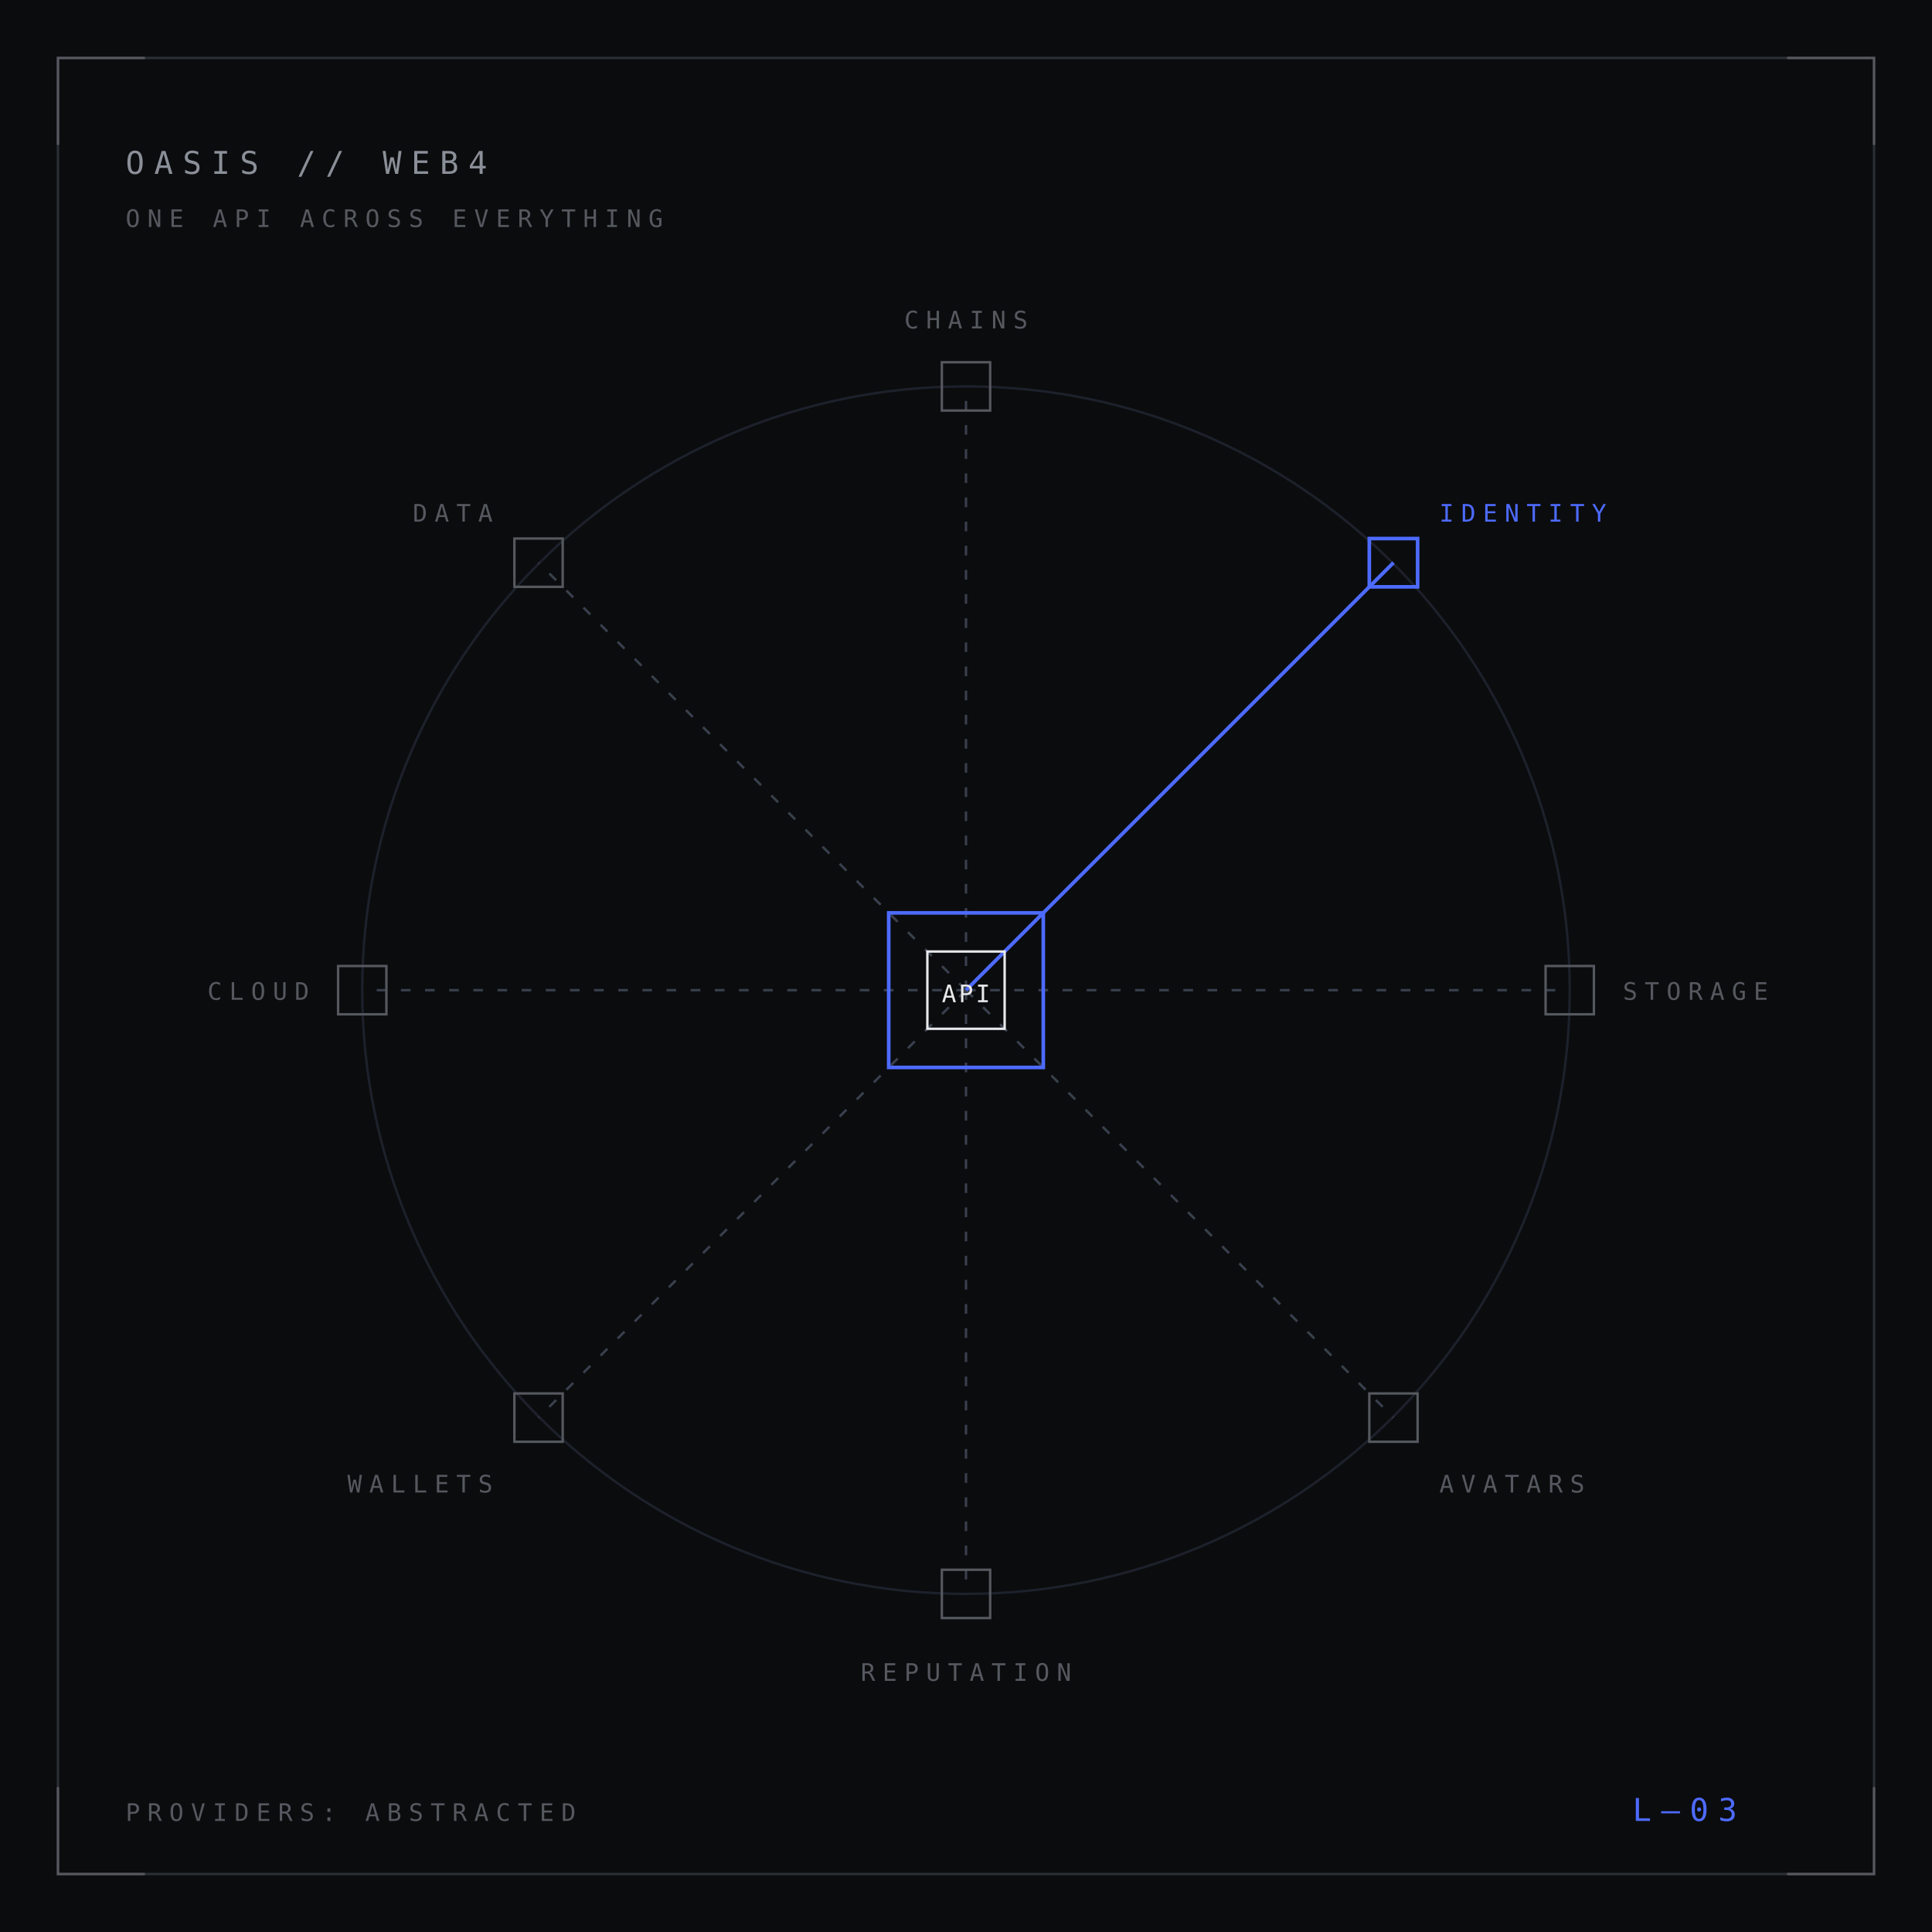
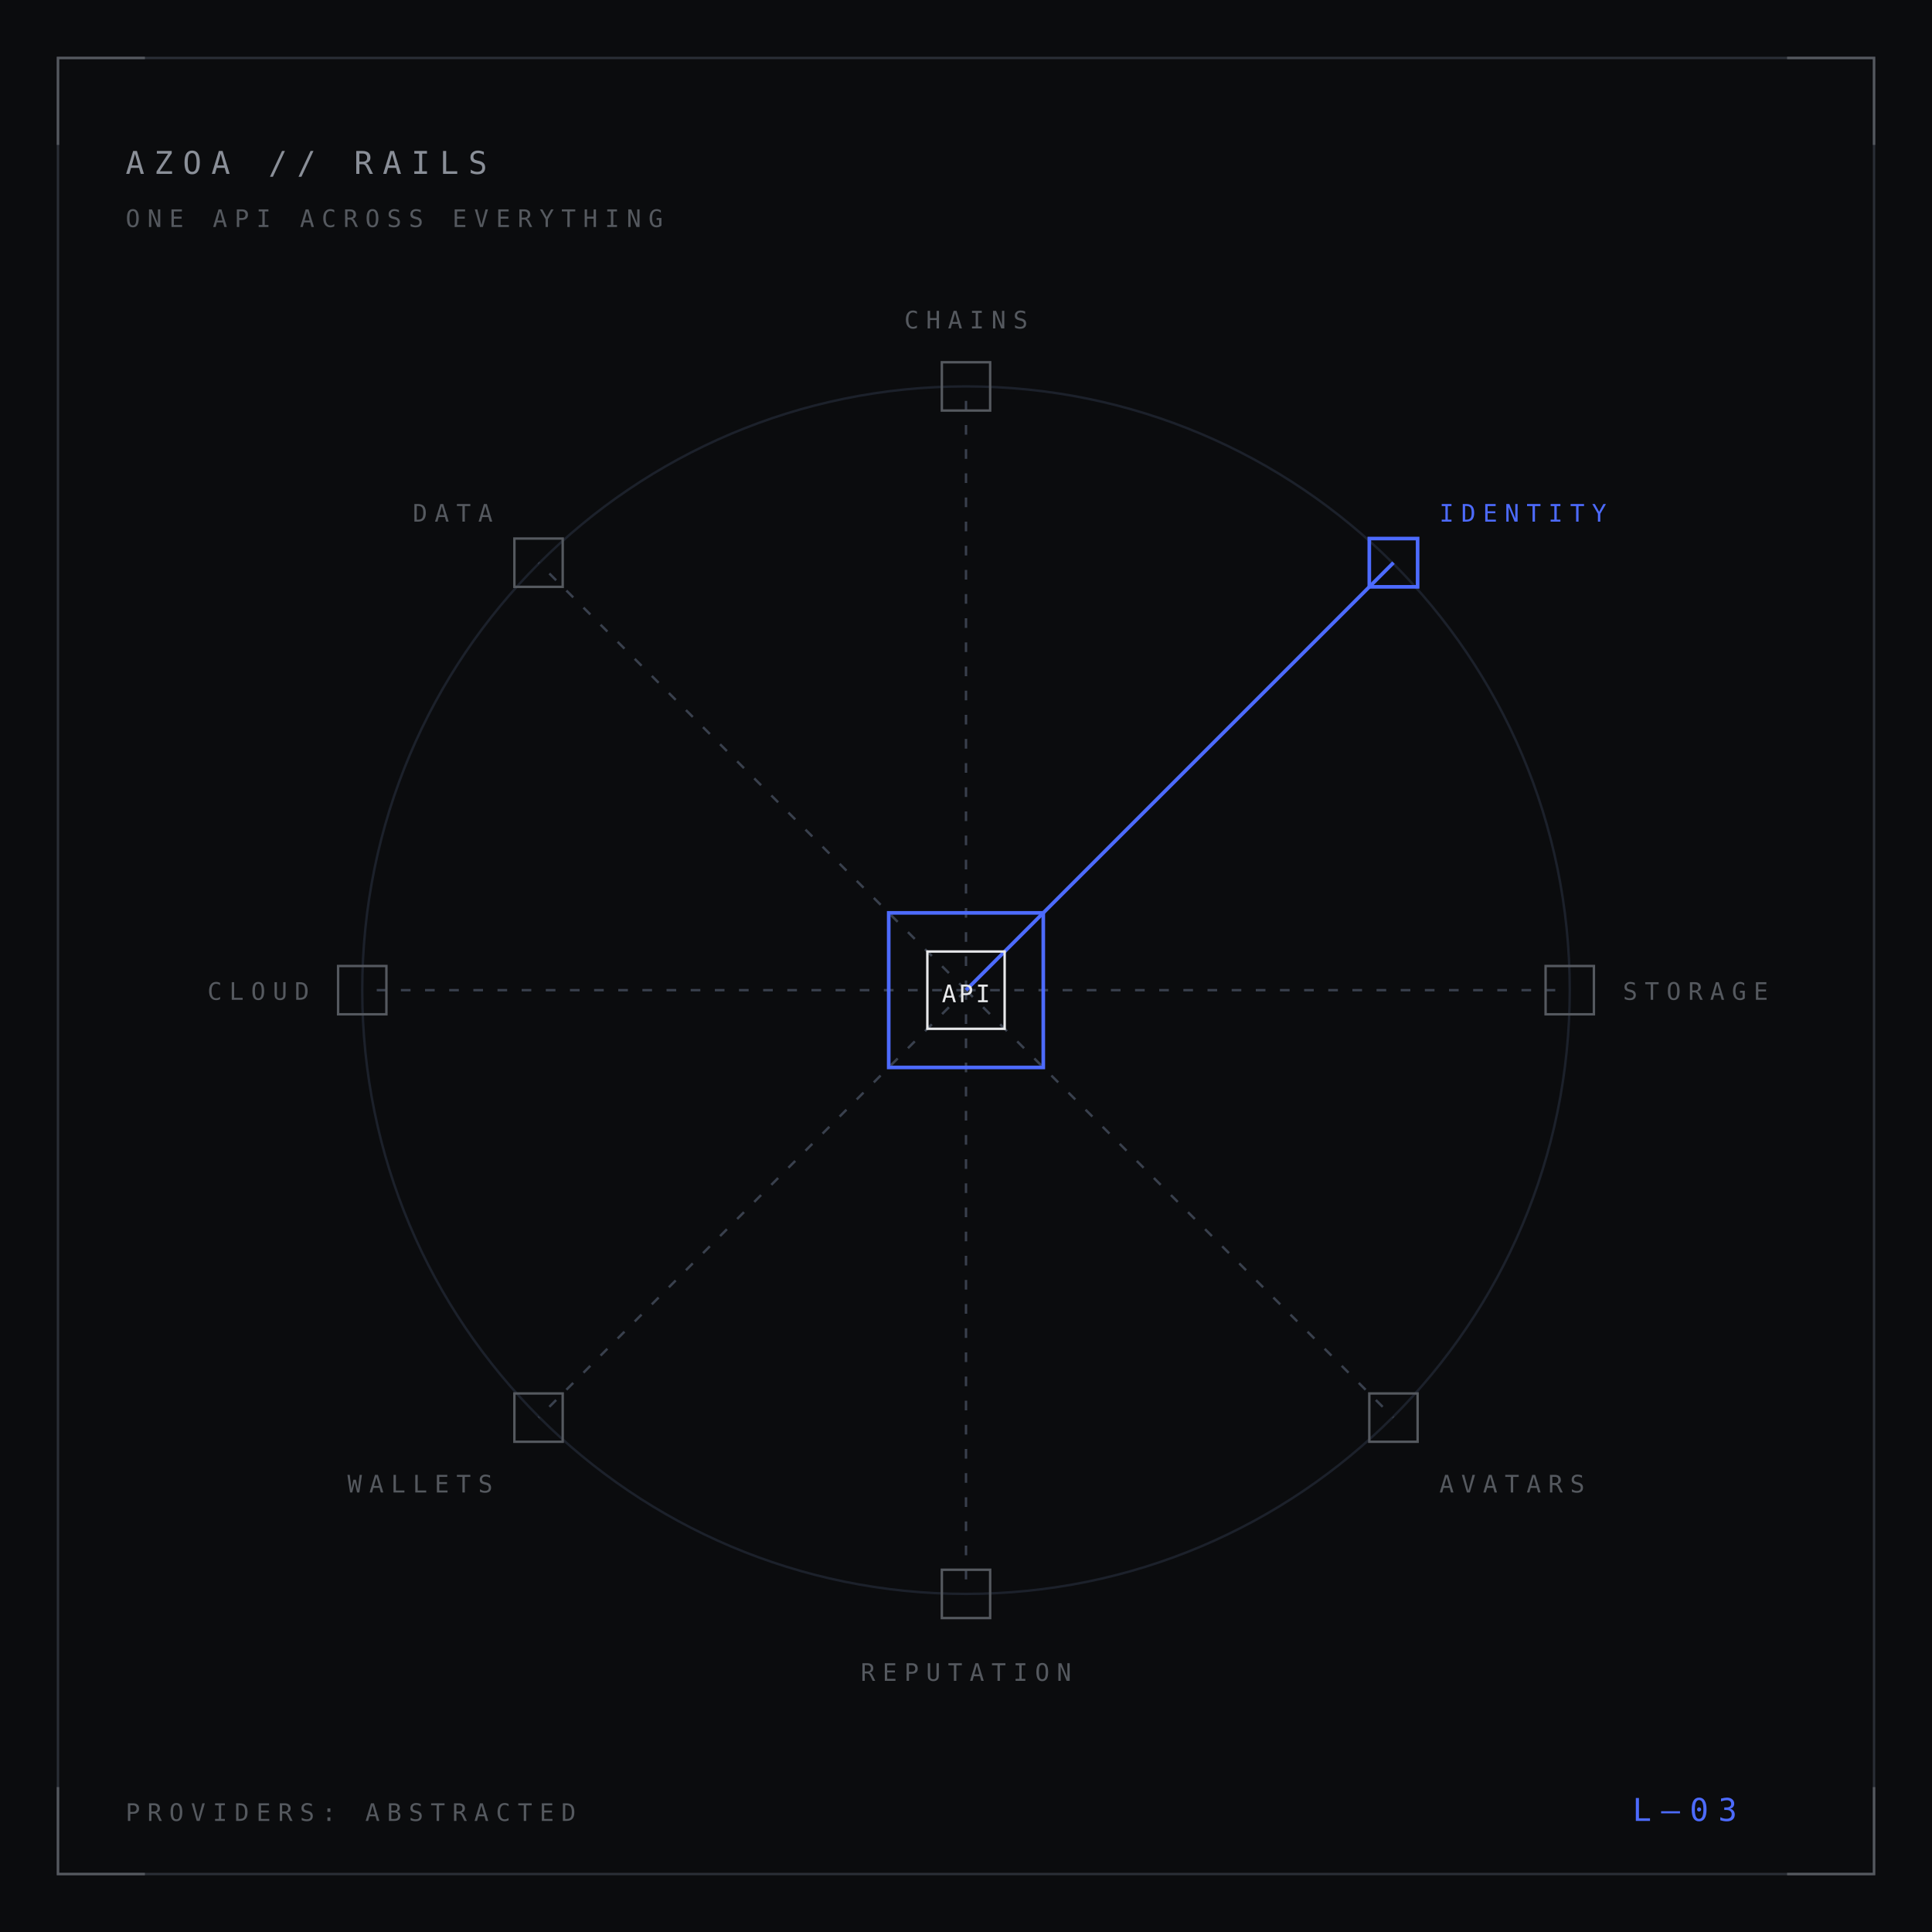
<svg xmlns="http://www.w3.org/2000/svg" viewBox="0 0 800 800" fill="none">
  <rect width="800" height="800" fill="#0B0C0E" />
  <circle cx="400" cy="410" r="250" stroke="#1C212B" stroke-width="1" />
  <g stroke="#39404D" stroke-width="1" stroke-dasharray="4 6">
    <line x1="400" y1="410" x2="400" y2="160" />
    <line x1="400" y1="410" x2="577" y2="233" />
    <line x1="400" y1="410" x2="650" y2="410" />
    <line x1="400" y1="410" x2="577" y2="587" />
    <line x1="400" y1="410" x2="400" y2="660" />
    <line x1="400" y1="410" x2="223" y2="587" />
    <line x1="400" y1="410" x2="150" y2="410" />
    <line x1="400" y1="410" x2="223" y2="233" />
  </g>
  <line x1="400" y1="410" x2="577" y2="233" stroke="#4D6BFF" stroke-width="1.5" />
  <g stroke="#55595F" stroke-width="1">
    <rect x="390" y="150" width="20" height="20" />
    <rect x="640" y="400" width="20" height="20" />
    <rect x="390" y="650" width="20" height="20" />
    <rect x="140" y="400" width="20" height="20" />
    <rect x="567" y="577" width="20" height="20" />
    <rect x="213" y="577" width="20" height="20" />
    <rect x="213" y="223" width="20" height="20" />
  </g>
  <rect x="567" y="223" width="20" height="20" stroke="#4D6BFF" stroke-width="1.5" />
  <rect x="368" y="378" width="64" height="64" stroke="#4D6BFF" stroke-width="1.5" />
  <rect x="384" y="394" width="32" height="32" stroke="#E8E9EB" stroke-width="1" />
  <text x="400" y="415" text-anchor="middle" font-family="'IBM Plex Mono',ui-monospace,monospace" font-size="10" letter-spacing="1" fill="#E8E9EB">API</text>
  <g font-family="'IBM Plex Mono',ui-monospace,monospace" font-size="10" letter-spacing="3" fill="#55595F">
    <text x="400" y="136" text-anchor="middle">CHAINS</text>
    <text x="596" y="216" fill="#4D6BFF">IDENTITY</text>
    <text x="672" y="414">STORAGE</text>
    <text x="596" y="618">AVATARS</text>
    <text x="400" y="696" text-anchor="middle">REPUTATION</text>
    <text x="204" y="618" text-anchor="end">WALLETS</text>
    <text x="128" y="414" text-anchor="end">CLOUD</text>
    <text x="204" y="216" text-anchor="end">DATA</text>
  </g>
  <rect x="24" y="24" width="752" height="752" stroke="#2A2E36" stroke-width="1" />
  <g stroke="#55595F" stroke-width="1">
    <path d="M24 60 L24 24 L60 24" />
    <path d="M740 24 L776 24 L776 60" />
    <path d="M776 740 L776 776 L740 776" />
    <path d="M60 776 L24 776 L24 740" />
  </g>
-   <text x="52" y="72" font-family="'IBM Plex Mono',ui-monospace,monospace" font-size="13" letter-spacing="4" fill="#8A8F98">OASIS // WEB4</text>
+   <text x="52" y="72" font-family="'IBM Plex Mono',ui-monospace,monospace" font-size="13" letter-spacing="4" fill="#8A8F98">AZOA // RAILS</text>
  <text x="52" y="94" font-family="'IBM Plex Mono',ui-monospace,monospace" font-size="10" letter-spacing="3" fill="#55595F">ONE API ACROSS EVERYTHING</text>
  <text x="676" y="754" font-family="'IBM Plex Mono',ui-monospace,monospace" font-size="13" letter-spacing="4" fill="#4D6BFF">L—03</text>
  <text x="52" y="754" font-family="'IBM Plex Mono',ui-monospace,monospace" font-size="10" letter-spacing="3" fill="#55595F">PROVIDERS: ABSTRACTED</text>
</svg>
